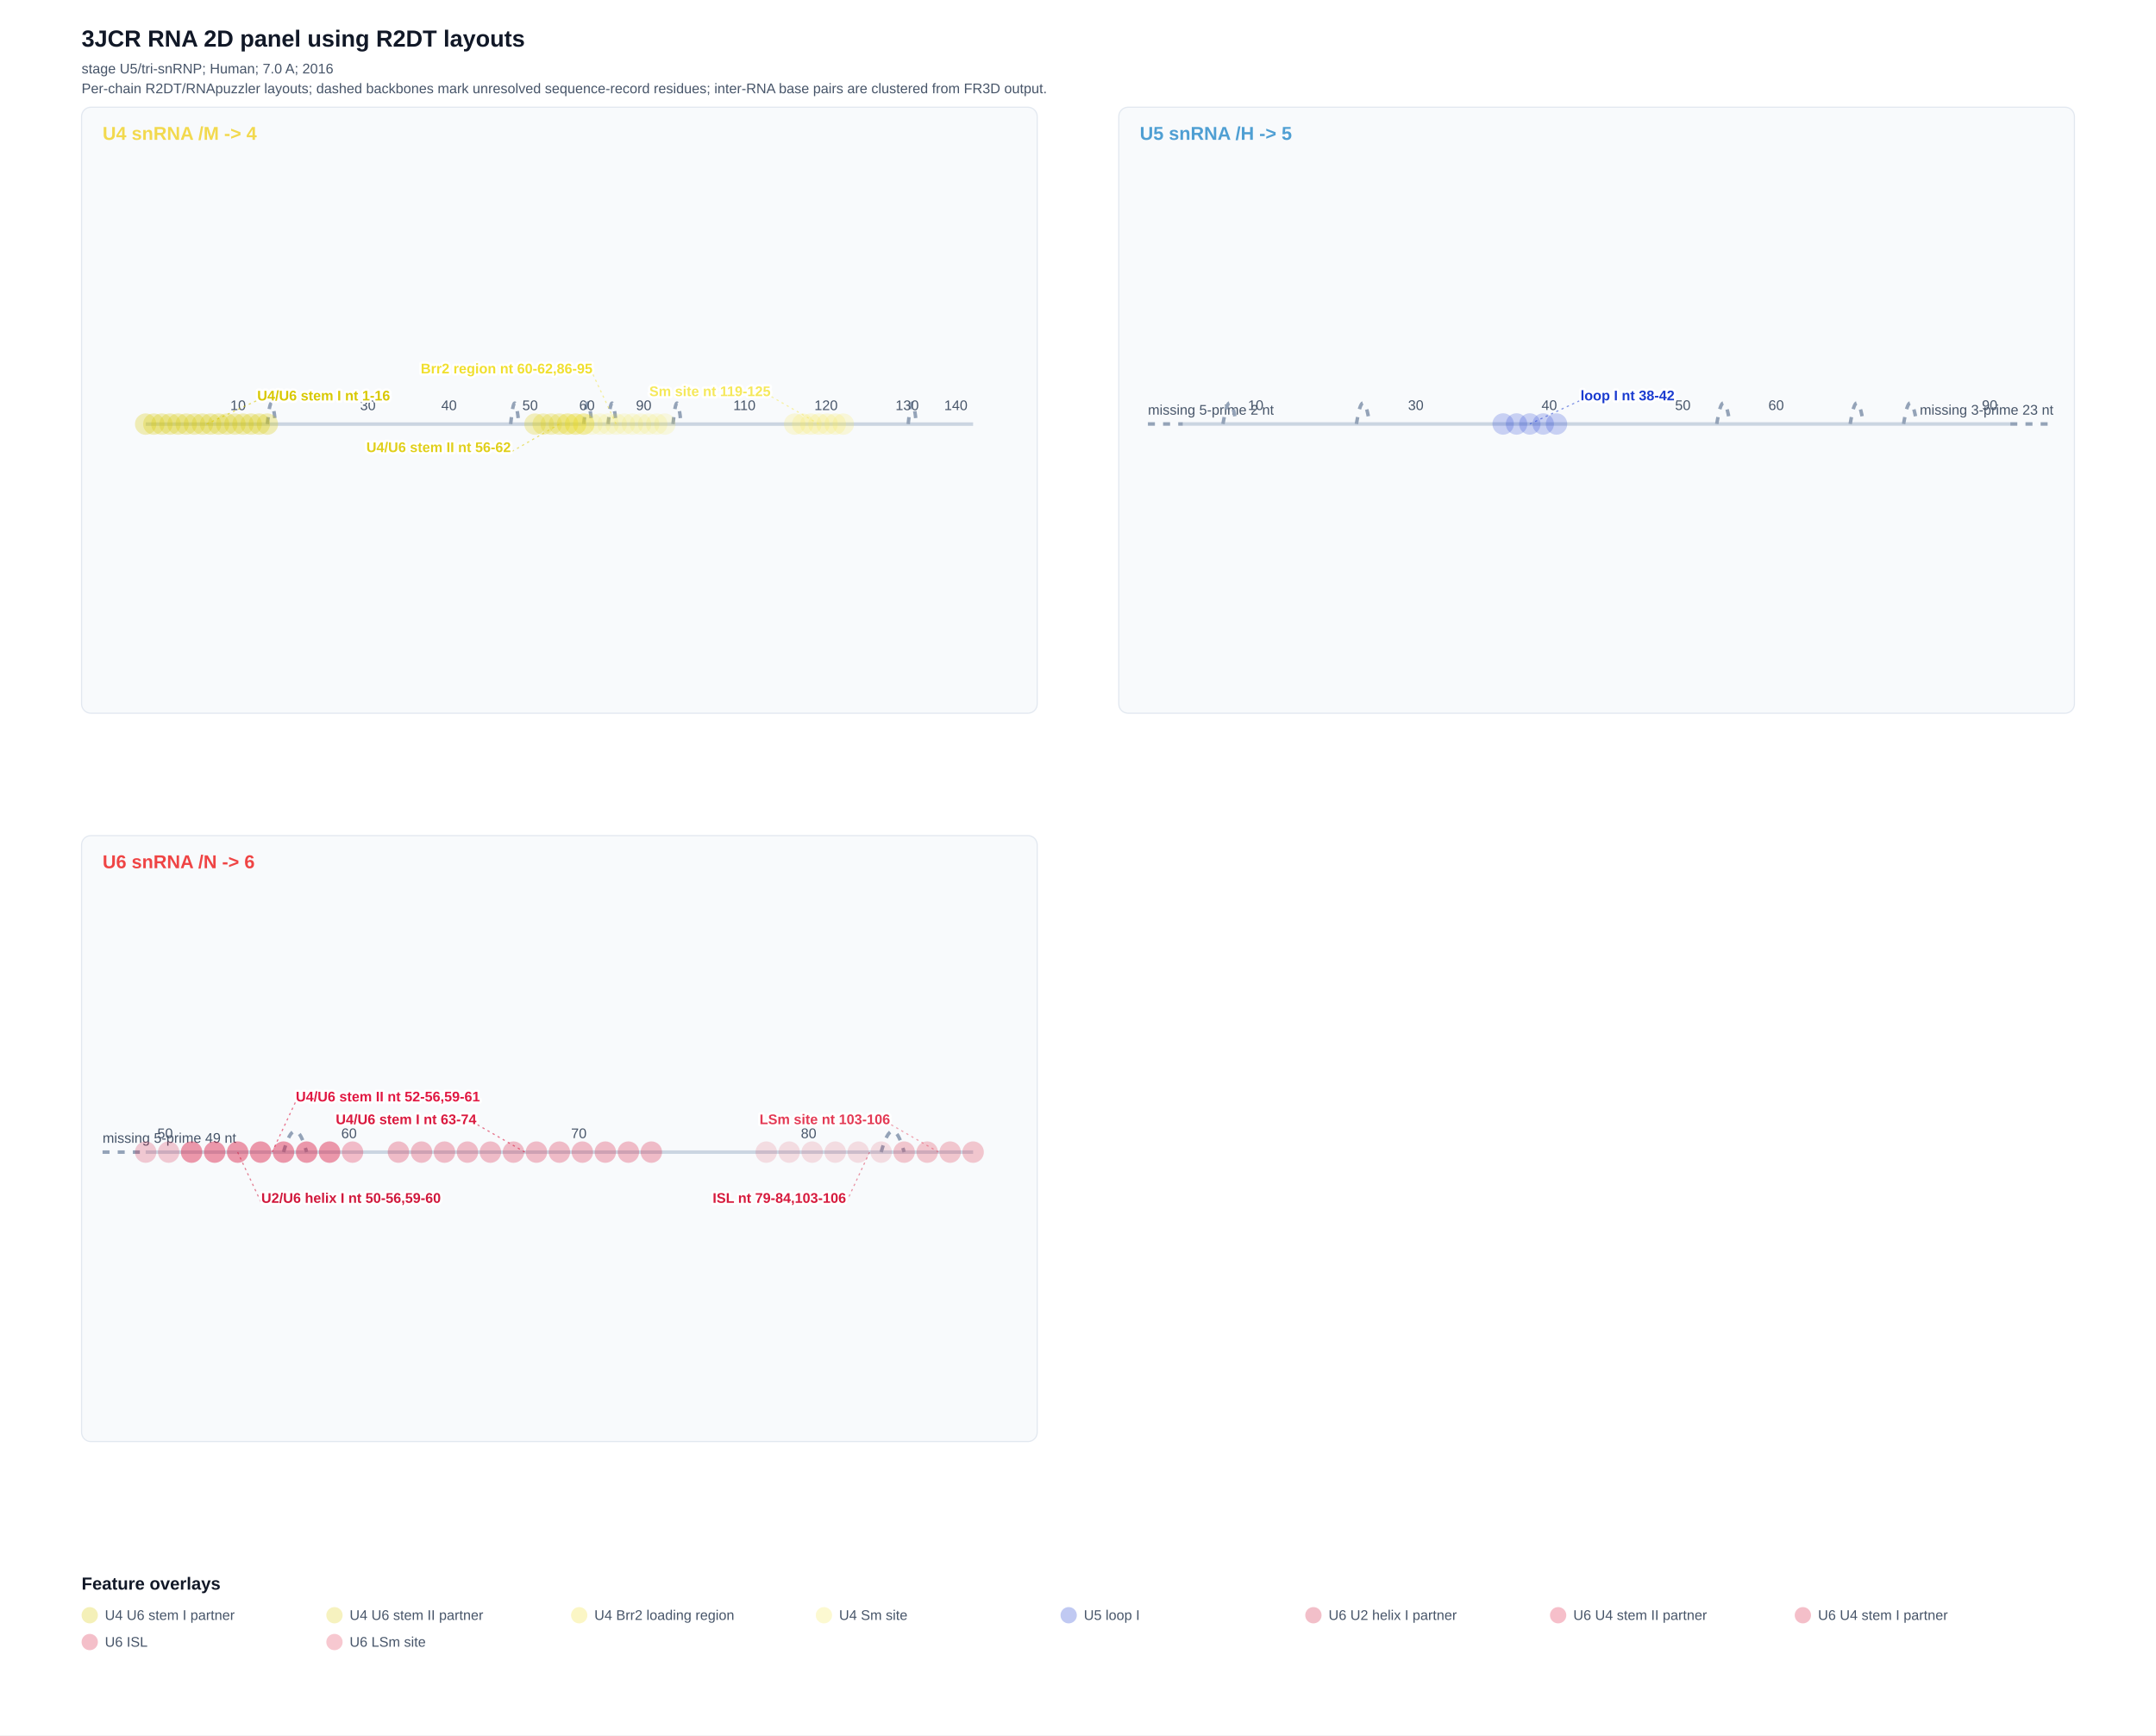
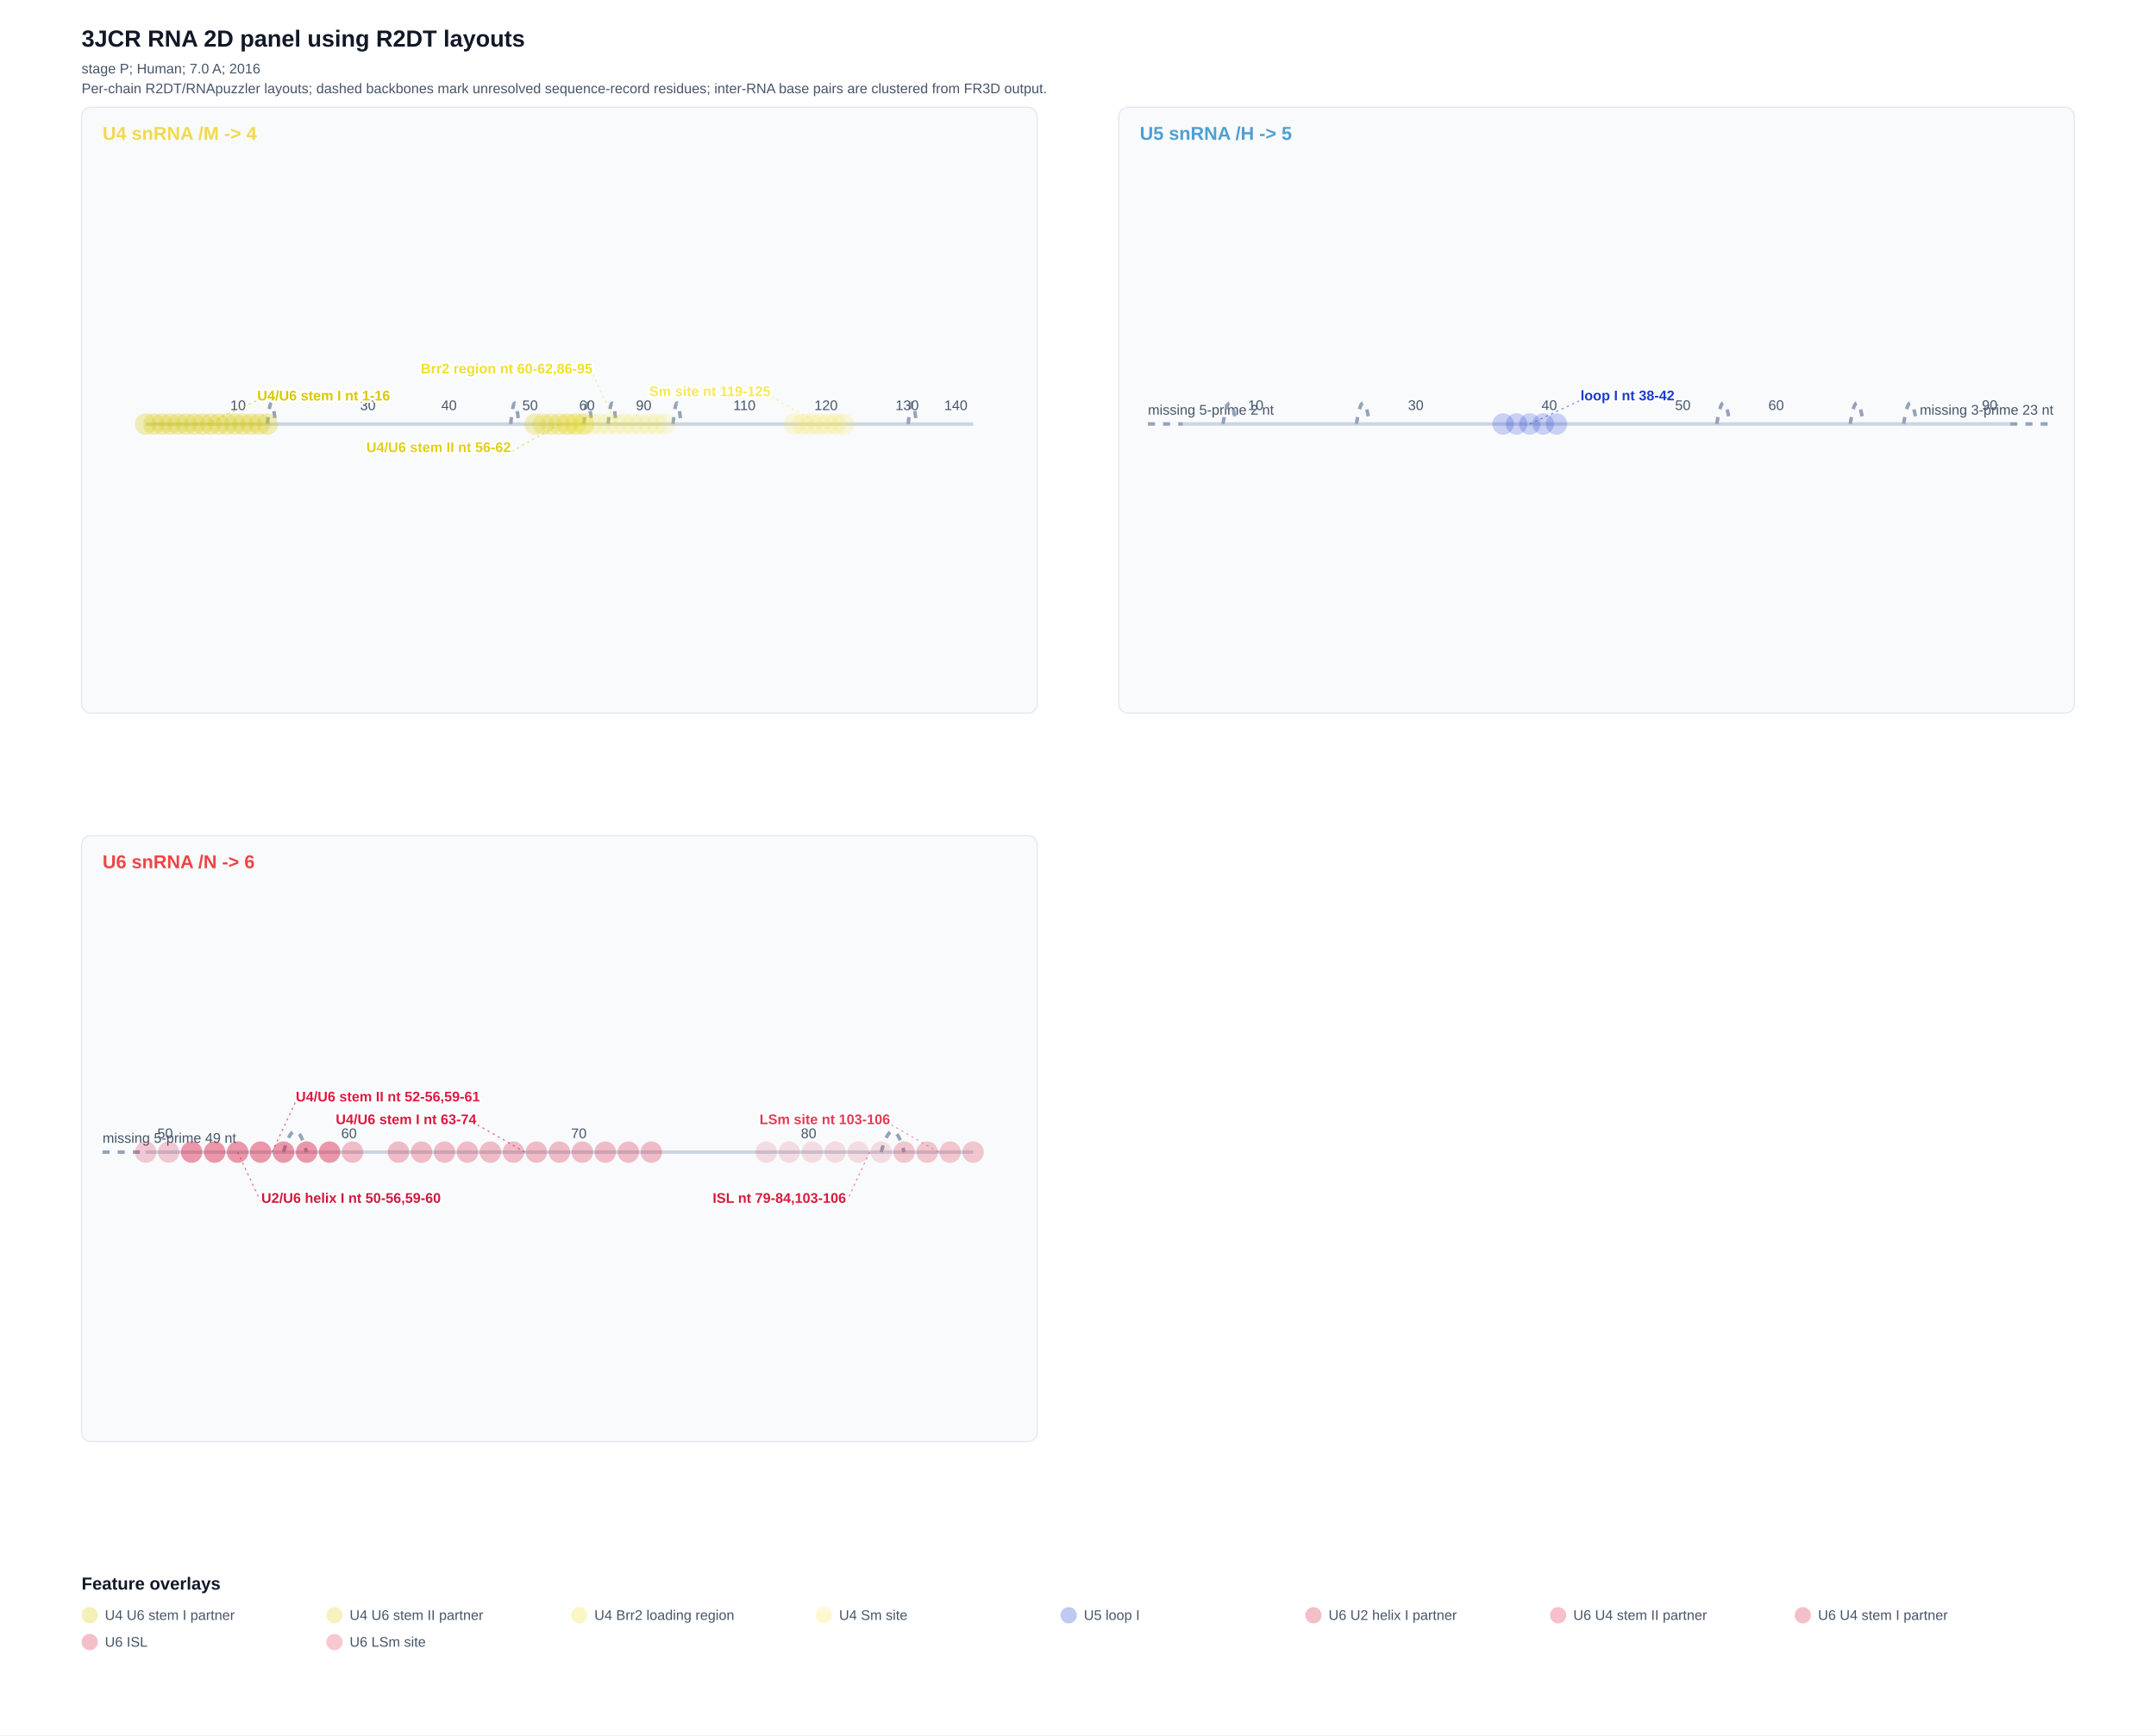
<svg xmlns="http://www.w3.org/2000/svg" width="1850" height="1489" viewBox="0 0 1850 1489">
  <style>
text{font-family:Arial,Helvetica,sans-serif} .base{font-size:12px;font-weight:700;text-anchor:middle;dominant-baseline:middle}
.label{font-size:20px;font-weight:700;fill:#111827}.small{font-size:12px;fill:#475569}.feature-label{font-size:12px;font-weight:700;paint-order:stroke;stroke:#fff;stroke-width:4px;stroke-linejoin:round}.feature-callout{stroke-width:1;stroke-dasharray:2 3;fill:none}.bp{stroke:#111827;stroke-width:1.4}.backbone{stroke:#cbd5e1;stroke-width:3;fill:none}.missing{stroke:#94a3b8;stroke-width:3;stroke-dasharray:6 7;fill:none}.inter{stroke:#64748b;stroke-dasharray:5 5;fill:none;opacity:.42}
</style>
  <rect width="100%" height="100%" fill="#ffffff" />
  <text x="70" y="40" class="label">3JCR RNA 2D panel using R2DT layouts</text>
-   <text x="70" y="63" class="small">stage U5/tri-snRNP; Human; 7.0 A; 2016</text>
+   <text x="70" y="63" class="small">stage P; Human; 7.0 A; 2016</text>
  <text x="70" y="80" class="small">Per-chain R2DT/RNApuzzler layouts; dashed backbones mark unresolved sequence-record residues; inter-RNA base pairs are clustered from FR3D output.</text>
  <rect x="70.0" y="92.0" width="820.0" height="520.0" rx="8" fill="#f8fafc" stroke="#e2e8f0" />
  <text x="88.0" y="120.0" class="label" style="font-size:16px;fill:#F2D94E">U4 snRNA /M -&gt; 4</text>
  <polyline points="125.0,363.9 132.0,363.9 138.9,363.9 145.9,363.9 152.8,363.9 159.8,363.9 166.8,363.9 173.7,363.9 180.7,363.9 187.6,363.9 194.6,363.9 201.6,363.9 208.5,363.9 215.5,363.9 222.5,363.9 229.4,363.9 236.4,363.9 243.3,363.9 250.3,363.9 257.3,363.9 264.2,363.9 271.2,363.9 278.1,363.9 285.1,363.9 292.1,363.9 299.0,363.9 306.0,363.9 312.9,363.9 319.9,363.9 326.9,363.9 333.8,363.9 340.8,363.9 347.7,363.9 354.7,363.9 361.7,363.9 368.6,363.9 375.6,363.9 382.5,363.9 389.5,363.9 396.5,363.9 403.4,363.9 410.4,363.9 417.4,363.9 424.3,363.9 431.3,363.9 438.2,363.9 445.2,363.9 452.2,363.9 459.1,363.9 466.1,363.9 473.0,363.9 480.0,363.9 487.0,363.9 493.9,363.9 500.9,363.9 507.8,363.9 514.8,363.9 521.8,363.9 528.7,363.9 535.7,363.9 542.6,363.9 549.6,363.9 556.6,363.9 563.5,363.9 570.5,363.9 577.5,363.9 584.4,363.9 591.4,363.9 598.3,363.9 605.3,363.9 612.3,363.9 619.2,363.9 626.2,363.9 633.1,363.9 640.1,363.9 647.1,363.9 654.0,363.9 661.0,363.9 667.9,363.9 674.9,363.9 681.9,363.9 688.8,363.9 695.8,363.9 702.7,363.9 709.7,363.9 716.7,363.9 723.6,363.9 730.6,363.9 737.5,363.9 744.5,363.9 751.5,363.9 758.4,363.9 765.4,363.9 772.4,363.9 779.3,363.9 786.3,363.9 793.2,363.9 800.2,363.9 807.2,363.9 814.1,363.9 821.1,363.9 828.0,363.9 835.0,363.9" class="backbone" />
  <path d="M229.4,363.9 Q232.9,327.9 236.4,363.9" class="missing" />
  <path d="M438.2,363.9 Q441.7,327.9 445.2,363.9" class="missing" />
  <path d="M500.9,363.9 Q504.4,327.9 507.8,363.9" class="missing" />
  <path d="M521.8,363.9 Q525.2,327.9 528.7,363.9" class="missing" />
  <path d="M577.5,363.9 Q580.9,327.9 584.4,363.9" class="missing" />
  <path d="M779.3,363.9 Q782.8,327.9 786.3,363.9" class="missing" />
  <circle cx="125.0" cy="363.9" r="9.2" fill="#d8c800" opacity="0.28" />
  <circle cx="132.0" cy="363.9" r="9.2" fill="#d8c800" opacity="0.28" />
  <circle cx="138.9" cy="363.9" r="9.2" fill="#d8c800" opacity="0.28" />
  <circle cx="145.9" cy="363.9" r="9.2" fill="#d8c800" opacity="0.28" />
  <circle cx="152.8" cy="363.9" r="9.2" fill="#d8c800" opacity="0.28" />
  <circle cx="159.8" cy="363.9" r="9.2" fill="#d8c800" opacity="0.28" />
  <circle cx="166.8" cy="363.9" r="9.2" fill="#d8c800" opacity="0.28" />
  <circle cx="173.7" cy="363.9" r="9.2" fill="#d8c800" opacity="0.28" />
  <circle cx="180.7" cy="363.9" r="9.2" fill="#d8c800" opacity="0.28" />
  <circle cx="187.6" cy="363.9" r="9.2" fill="#d8c800" opacity="0.28" />
  <circle cx="194.6" cy="363.9" r="9.2" fill="#d8c800" opacity="0.28" />
  <circle cx="201.6" cy="363.9" r="9.2" fill="#d8c800" opacity="0.28" />
  <circle cx="208.5" cy="363.9" r="9.2" fill="#d8c800" opacity="0.28" />
  <circle cx="215.5" cy="363.9" r="9.2" fill="#d8c800" opacity="0.28" />
  <circle cx="222.5" cy="363.9" r="9.2" fill="#d8c800" opacity="0.28" />
  <circle cx="229.4" cy="363.9" r="9.2" fill="#d8c800" opacity="0.28" />
  <circle cx="459.1" cy="363.9" r="9.2" fill="#e0cf1a" opacity="0.28" />
  <circle cx="466.1" cy="363.9" r="9.2" fill="#e0cf1a" opacity="0.28" />
  <circle cx="473.0" cy="363.9" r="9.2" fill="#e0cf1a" opacity="0.28" />
  <circle cx="480.0" cy="363.9" r="9.2" fill="#e0cf1a" opacity="0.28" />
  <circle cx="487.0" cy="363.9" r="9.2" fill="#e0cf1a" opacity="0.28" />
  <circle cx="493.9" cy="363.9" r="9.2" fill="#e0cf1a" opacity="0.28" />
  <circle cx="500.9" cy="363.9" r="9.2" fill="#e0cf1a" opacity="0.28" />
  <circle cx="487.0" cy="363.9" r="9.2" fill="#f0df2e" opacity="0.14" />
  <circle cx="493.9" cy="363.9" r="9.2" fill="#f0df2e" opacity="0.14" />
  <circle cx="500.9" cy="363.9" r="9.2" fill="#f0df2e" opacity="0.14" />
  <circle cx="507.8" cy="363.9" r="9.2" fill="#f0df2e" opacity="0.14" />
  <circle cx="514.8" cy="363.9" r="9.2" fill="#f0df2e" opacity="0.14" />
  <circle cx="521.8" cy="363.9" r="9.2" fill="#f0df2e" opacity="0.14" />
  <circle cx="528.7" cy="363.9" r="9.2" fill="#f0df2e" opacity="0.14" />
  <circle cx="535.7" cy="363.9" r="9.2" fill="#f0df2e" opacity="0.14" />
  <circle cx="542.6" cy="363.9" r="9.2" fill="#f0df2e" opacity="0.14" />
  <circle cx="549.6" cy="363.9" r="9.2" fill="#f0df2e" opacity="0.14" />
  <circle cx="556.6" cy="363.9" r="9.2" fill="#f0df2e" opacity="0.14" />
  <circle cx="563.5" cy="363.9" r="9.2" fill="#f0df2e" opacity="0.14" />
  <circle cx="570.5" cy="363.9" r="9.2" fill="#f0df2e" opacity="0.14" />
  <circle cx="681.9" cy="363.9" r="9.2" fill="#f5e85a" opacity="0.22" />
  <circle cx="688.8" cy="363.9" r="9.2" fill="#f5e85a" opacity="0.22" />
  <circle cx="695.8" cy="363.9" r="9.2" fill="#f5e85a" opacity="0.22" />
  <circle cx="702.7" cy="363.9" r="9.2" fill="#f5e85a" opacity="0.22" />
  <circle cx="709.7" cy="363.9" r="9.2" fill="#f5e85a" opacity="0.22" />
  <circle cx="716.7" cy="363.9" r="9.2" fill="#f5e85a" opacity="0.22" />
  <circle cx="723.6" cy="363.9" r="9.2" fill="#f5e85a" opacity="0.22" />
  <text x="125.0" y="363.9" class="base" fill="#F2D94E" />
  <text x="132.0" y="363.9" class="base" fill="#F2D94E" />
  <text x="138.9" y="363.9" class="base" fill="#F2D94E" />
  <text x="145.9" y="363.9" class="base" fill="#F2D94E" />
  <text x="152.8" y="363.9" class="base" fill="#F2D94E" />
  <text x="159.8" y="363.9" class="base" fill="#F2D94E" />
  <text x="166.8" y="363.9" class="base" fill="#F2D94E" />
  <text x="173.7" y="363.9" class="base" fill="#F2D94E" />
  <text x="180.7" y="363.9" class="base" fill="#F2D94E" />
  <text x="187.6" y="363.9" class="base" fill="#F2D94E" />
  <text x="197.6" y="351.9" class="small" fill="#94a3b8">10</text>
  <text x="194.6" y="363.9" class="base" fill="#F2D94E" />
  <text x="201.6" y="363.9" class="base" fill="#F2D94E" />
  <text x="208.5" y="363.9" class="base" fill="#F2D94E" />
  <text x="215.5" y="363.9" class="base" fill="#F2D94E" />
  <text x="222.5" y="363.9" class="base" fill="#F2D94E" />
  <text x="229.4" y="363.9" class="base" fill="#F2D94E" />
  <text x="236.4" y="363.9" class="base" fill="#F2D94E" />
  <text x="243.3" y="363.9" class="base" fill="#F2D94E" />
  <text x="250.3" y="363.9" class="base" fill="#F2D94E" />
  <text x="257.3" y="363.9" class="base" fill="#F2D94E" />
  <text x="264.2" y="363.9" class="base" fill="#F2D94E" />
  <text x="271.2" y="363.9" class="base" fill="#F2D94E" />
  <text x="278.1" y="363.9" class="base" fill="#F2D94E" />
  <text x="285.1" y="363.9" class="base" fill="#F2D94E" />
  <text x="292.1" y="363.9" class="base" fill="#F2D94E" />
  <text x="299.0" y="363.9" class="base" fill="#F2D94E" />
  <text x="309.0" y="351.9" class="small" fill="#94a3b8">30</text>
  <text x="306.0" y="363.9" class="base" fill="#F2D94E" />
  <text x="312.9" y="363.9" class="base" fill="#F2D94E" />
  <text x="319.9" y="363.9" class="base" fill="#F2D94E" />
  <text x="326.9" y="363.9" class="base" fill="#F2D94E" />
  <text x="333.8" y="363.9" class="base" fill="#F2D94E" />
  <text x="340.8" y="363.9" class="base" fill="#F2D94E" />
  <text x="347.7" y="363.9" class="base" fill="#F2D94E" />
  <text x="354.7" y="363.9" class="base" fill="#F2D94E" />
  <text x="361.7" y="363.9" class="base" fill="#F2D94E" />
  <text x="368.6" y="363.9" class="base" fill="#F2D94E" />
  <text x="378.6" y="351.9" class="small" fill="#94a3b8">40</text>
  <text x="375.6" y="363.9" class="base" fill="#F2D94E" />
  <text x="382.5" y="363.9" class="base" fill="#F2D94E" />
  <text x="389.5" y="363.9" class="base" fill="#F2D94E" />
  <text x="396.5" y="363.9" class="base" fill="#F2D94E" />
  <text x="403.4" y="363.9" class="base" fill="#F2D94E" />
  <text x="410.4" y="363.9" class="base" fill="#F2D94E" />
  <text x="417.4" y="363.9" class="base" fill="#F2D94E" />
  <text x="424.3" y="363.9" class="base" fill="#F2D94E" />
  <text x="431.3" y="363.9" class="base" fill="#F2D94E" />
  <text x="438.2" y="363.9" class="base" fill="#F2D94E" />
  <text x="448.2" y="351.9" class="small" fill="#94a3b8">50</text>
  <text x="445.2" y="363.9" class="base" fill="#F2D94E" />
  <text x="452.2" y="363.9" class="base" fill="#F2D94E" />
  <text x="459.1" y="363.9" class="base" fill="#F2D94E" />
  <text x="466.1" y="363.9" class="base" fill="#F2D94E" />
  <text x="473.0" y="363.9" class="base" fill="#F2D94E" />
  <text x="480.0" y="363.9" class="base" fill="#F2D94E" />
  <text x="487.0" y="363.9" class="base" fill="#F2D94E" />
  <text x="497.0" y="351.9" class="small" fill="#94a3b8">60</text>
  <text x="493.9" y="363.9" class="base" fill="#F2D94E" />
  <text x="500.9" y="363.9" class="base" fill="#F2D94E" />
  <text x="507.8" y="363.9" class="base" fill="#F2D94E" />
  <text x="514.8" y="363.9" class="base" fill="#F2D94E" />
  <text x="521.8" y="363.9" class="base" fill="#F2D94E" />
  <text x="528.7" y="363.9" class="base" fill="#F2D94E" />
  <text x="535.7" y="363.9" class="base" fill="#F2D94E" />
  <text x="545.7" y="351.9" class="small" fill="#94a3b8">90</text>
  <text x="542.6" y="363.9" class="base" fill="#F2D94E" />
  <text x="549.6" y="363.9" class="base" fill="#F2D94E" />
  <text x="556.6" y="363.9" class="base" fill="#F2D94E" />
  <text x="563.5" y="363.9" class="base" fill="#F2D94E" />
  <text x="570.5" y="363.9" class="base" fill="#F2D94E" />
  <text x="577.5" y="363.9" class="base" fill="#F2D94E" />
  <text x="584.4" y="363.9" class="base" fill="#F2D94E" />
  <text x="591.4" y="363.9" class="base" fill="#F2D94E" />
  <text x="598.3" y="363.9" class="base" fill="#F2D94E" />
  <text x="605.3" y="363.9" class="base" fill="#F2D94E" />
  <text x="612.3" y="363.9" class="base" fill="#F2D94E" />
  <text x="619.2" y="363.9" class="base" fill="#F2D94E" />
  <text x="629.2" y="351.9" class="small" fill="#94a3b8">110</text>
  <text x="626.2" y="363.9" class="base" fill="#F2D94E" />
  <text x="633.1" y="363.9" class="base" fill="#F2D94E" />
  <text x="640.1" y="363.9" class="base" fill="#F2D94E" />
  <text x="647.1" y="363.9" class="base" fill="#F2D94E" />
  <text x="654.0" y="363.9" class="base" fill="#F2D94E" />
  <text x="661.0" y="363.9" class="base" fill="#F2D94E" />
  <text x="667.9" y="363.9" class="base" fill="#F2D94E" />
  <text x="674.9" y="363.9" class="base" fill="#F2D94E" />
  <text x="681.9" y="363.9" class="base" fill="#F2D94E" />
  <text x="688.8" y="363.9" class="base" fill="#F2D94E" />
  <text x="698.8" y="351.9" class="small" fill="#94a3b8">120</text>
  <text x="695.8" y="363.9" class="base" fill="#F2D94E" />
  <text x="702.7" y="363.9" class="base" fill="#F2D94E" />
  <text x="709.7" y="363.9" class="base" fill="#F2D94E" />
  <text x="716.7" y="363.9" class="base" fill="#F2D94E" />
  <text x="723.6" y="363.9" class="base" fill="#F2D94E" />
  <text x="730.6" y="363.9" class="base" fill="#F2D94E" />
  <text x="737.5" y="363.9" class="base" fill="#F2D94E" />
  <text x="744.5" y="363.9" class="base" fill="#F2D94E" />
  <text x="751.5" y="363.9" class="base" fill="#F2D94E" />
  <text x="758.4" y="363.9" class="base" fill="#F2D94E" />
  <text x="768.4" y="351.9" class="small" fill="#94a3b8">130</text>
  <text x="765.4" y="363.9" class="base" fill="#F2D94E" />
  <text x="772.4" y="363.9" class="base" fill="#F2D94E" />
  <text x="779.3" y="363.9" class="base" fill="#F2D94E" />
  <text x="786.3" y="363.9" class="base" fill="#F2D94E" />
  <text x="793.2" y="363.9" class="base" fill="#F2D94E" />
  <text x="800.2" y="363.9" class="base" fill="#F2D94E" />
  <text x="810.2" y="351.9" class="small" fill="#94a3b8">140</text>
  <text x="807.2" y="363.9" class="base" fill="#F2D94E" />
  <text x="814.1" y="363.9" class="base" fill="#F2D94E" />
  <text x="821.1" y="363.9" class="base" fill="#F2D94E" />
  <text x="828.0" y="363.9" class="base" fill="#F2D94E" />
  <text x="835.0" y="363.9" class="base" fill="#F2D94E" />
  <path d="M177.2,363.9 L220.7,343.6" class="feature-callout" stroke="#d8c800" opacity="0.60" />
  <text x="220.7" y="343.6" class="feature-label" text-anchor="start" fill="#d8c800">U4/U6 stem I nt 1-16</text>
  <path d="M480.0,363.9 L438.4,387.9" class="feature-callout" stroke="#e0cf1a" opacity="0.60" />
  <text x="438.4" y="387.9" class="feature-label" text-anchor="end" fill="#e0cf1a">U4/U6 stem II nt 56-62</text>
  <path d="M528.7,363.9 L508.4,320.4" class="feature-callout" stroke="#f0df2e" opacity="0.46" />
  <text x="508.4" y="320.4" class="feature-label" text-anchor="end" fill="#f0df2e">Brr2 region nt 60-62,86-95</text>
  <path d="M702.7,363.9 L661.2,339.9" class="feature-callout" stroke="#f5e85a" opacity="0.54" />
  <text x="661.2" y="339.9" class="feature-label" text-anchor="end" fill="#f5e85a">Sm site nt 119-125</text>
  <rect x="960.0" y="92.0" width="820.0" height="520.0" rx="8" fill="#f8fafc" stroke="#e2e8f0" />
  <text x="978.0" y="120.0" class="label" style="font-size:16px;fill:#4F9FD3">U5 snRNA /H -&gt; 5</text>
  <polyline points="1015.0,363.8 1026.5,363.8 1037.9,363.8 1049.4,363.8 1060.8,363.8 1072.3,363.8 1083.7,363.8 1095.2,363.8 1106.6,363.8 1118.1,363.8 1129.5,363.8 1141.0,363.8 1152.4,363.8 1163.9,363.8 1175.3,363.8 1186.8,363.8 1198.2,363.8 1209.7,363.8 1221.1,363.8 1232.6,363.8 1244.0,363.8 1255.5,363.8 1266.9,363.8 1278.4,363.8 1289.8,363.8 1301.3,363.8 1312.7,363.8 1324.2,363.8 1335.6,363.8 1347.1,363.8 1358.5,363.8 1370.0,363.8 1381.5,363.8 1392.9,363.8 1404.4,363.8 1415.8,363.8 1427.3,363.8 1438.7,363.8 1450.2,363.8 1461.6,363.8 1473.1,363.8 1484.5,363.8 1496.0,363.8 1507.4,363.8 1518.9,363.8 1530.3,363.8 1541.8,363.8 1553.2,363.8 1564.7,363.8 1576.1,363.8 1587.6,363.8 1599.0,363.8 1610.5,363.8 1621.9,363.8 1633.4,363.8 1644.8,363.8 1656.3,363.8 1667.7,363.8 1679.2,363.8 1690.6,363.8 1702.1,363.8 1713.5,363.8 1725.0,363.8" class="backbone" />
  <path d="M985.0,363.8 L1015.0,363.8" class="missing" />
  <text x="985.0" y="355.8" text-anchor="start" class="small" fill="#64748b">missing 5-prime 2 nt</text>
  <path d="M1725.0,363.8 L1762.0,363.8" class="missing" />
  <text x="1762.0" y="355.8" text-anchor="end" class="small" fill="#64748b">missing 3-prime 23 nt</text>
  <path d="M1049.4,363.8 Q1055.1,327.8 1060.8,363.8" class="missing" />
  <path d="M1163.9,363.8 Q1169.6,327.8 1175.3,363.8" class="missing" />
  <path d="M1473.1,363.8 Q1478.8,327.8 1484.5,363.8" class="missing" />
  <path d="M1587.6,363.8 Q1593.3,327.8 1599.0,363.8" class="missing" />
  <path d="M1633.4,363.8 Q1639.1,327.8 1644.8,363.8" class="missing" />
  <circle cx="1289.8" cy="363.8" r="9.2" fill="#1b3cd0" opacity="0.22" />
  <circle cx="1301.3" cy="363.8" r="9.2" fill="#1b3cd0" opacity="0.22" />
  <circle cx="1312.7" cy="363.8" r="9.2" fill="#1b3cd0" opacity="0.22" />
  <circle cx="1324.2" cy="363.8" r="9.2" fill="#1b3cd0" opacity="0.22" />
  <circle cx="1335.6" cy="363.8" r="9.2" fill="#1b3cd0" opacity="0.22" />
  <text x="1015.0" y="363.8" class="base" fill="#4F9FD3" />
  <text x="1026.5" y="363.8" class="base" fill="#4F9FD3" />
  <text x="1037.9" y="363.8" class="base" fill="#4F9FD3" />
  <text x="1049.4" y="363.8" class="base" fill="#4F9FD3" />
  <text x="1060.8" y="363.8" class="base" fill="#4F9FD3" />
  <text x="1070.8" y="351.8" class="small" fill="#94a3b8">10</text>
  <text x="1072.3" y="363.8" class="base" fill="#4F9FD3" />
  <text x="1083.7" y="363.8" class="base" fill="#4F9FD3" />
  <text x="1095.2" y="363.8" class="base" fill="#4F9FD3" />
  <text x="1106.6" y="363.8" class="base" fill="#4F9FD3" />
  <text x="1118.1" y="363.8" class="base" fill="#4F9FD3" />
  <text x="1129.5" y="363.8" class="base" fill="#4F9FD3" />
  <text x="1141.0" y="363.8" class="base" fill="#4F9FD3" />
  <text x="1152.4" y="363.8" class="base" fill="#4F9FD3" />
  <text x="1163.9" y="363.8" class="base" fill="#4F9FD3" />
  <text x="1175.3" y="363.8" class="base" fill="#4F9FD3" />
  <text x="1186.8" y="363.8" class="base" fill="#4F9FD3" />
  <text x="1198.2" y="363.8" class="base" fill="#4F9FD3" />
  <text x="1208.2" y="351.8" class="small" fill="#94a3b8">30</text>
  <text x="1209.7" y="363.8" class="base" fill="#4F9FD3" />
  <text x="1221.1" y="363.8" class="base" fill="#4F9FD3" />
  <text x="1232.6" y="363.8" class="base" fill="#4F9FD3" />
  <text x="1244.0" y="363.8" class="base" fill="#4F9FD3" />
  <text x="1255.5" y="363.8" class="base" fill="#4F9FD3" />
  <text x="1266.9" y="363.8" class="base" fill="#4F9FD3" />
  <text x="1278.4" y="363.8" class="base" fill="#4F9FD3" />
  <text x="1289.8" y="363.8" class="base" fill="#4F9FD3" />
  <text x="1301.3" y="363.8" class="base" fill="#4F9FD3" />
  <text x="1312.7" y="363.8" class="base" fill="#4F9FD3" />
  <text x="1322.7" y="351.8" class="small" fill="#94a3b8">40</text>
  <text x="1324.2" y="363.8" class="base" fill="#4F9FD3" />
  <text x="1335.6" y="363.8" class="base" fill="#4F9FD3" />
  <text x="1347.1" y="363.8" class="base" fill="#4F9FD3" />
  <text x="1358.5" y="363.8" class="base" fill="#4F9FD3" />
  <text x="1370.0" y="363.8" class="base" fill="#4F9FD3" />
  <text x="1381.5" y="363.8" class="base" fill="#4F9FD3" />
  <text x="1392.9" y="363.8" class="base" fill="#4F9FD3" />
  <text x="1404.4" y="363.8" class="base" fill="#4F9FD3" />
  <text x="1415.8" y="363.8" class="base" fill="#4F9FD3" />
  <text x="1427.3" y="363.8" class="base" fill="#4F9FD3" />
  <text x="1437.3" y="351.8" class="small" fill="#94a3b8">50</text>
  <text x="1438.7" y="363.8" class="base" fill="#4F9FD3" />
  <text x="1450.2" y="363.8" class="base" fill="#4F9FD3" />
  <text x="1461.6" y="363.8" class="base" fill="#4F9FD3" />
  <text x="1473.1" y="363.8" class="base" fill="#4F9FD3" />
  <text x="1484.5" y="363.8" class="base" fill="#4F9FD3" />
  <text x="1496.0" y="363.8" class="base" fill="#4F9FD3" />
  <text x="1507.4" y="363.8" class="base" fill="#4F9FD3" />
  <text x="1517.4" y="351.8" class="small" fill="#94a3b8">60</text>
  <text x="1518.9" y="363.8" class="base" fill="#4F9FD3" />
  <text x="1530.3" y="363.8" class="base" fill="#4F9FD3" />
  <text x="1541.8" y="363.8" class="base" fill="#4F9FD3" />
  <text x="1553.2" y="363.8" class="base" fill="#4F9FD3" />
  <text x="1564.7" y="363.8" class="base" fill="#4F9FD3" />
  <text x="1576.1" y="363.8" class="base" fill="#4F9FD3" />
  <text x="1587.6" y="363.8" class="base" fill="#4F9FD3" />
  <text x="1599.0" y="363.8" class="base" fill="#4F9FD3" />
  <text x="1610.5" y="363.8" class="base" fill="#4F9FD3" />
  <text x="1621.9" y="363.8" class="base" fill="#4F9FD3" />
  <text x="1633.4" y="363.8" class="base" fill="#4F9FD3" />
  <text x="1644.8" y="363.8" class="base" fill="#4F9FD3" />
  <text x="1656.3" y="363.8" class="base" fill="#4F9FD3" />
  <text x="1667.7" y="363.8" class="base" fill="#4F9FD3" />
  <text x="1679.2" y="363.8" class="base" fill="#4F9FD3" />
  <text x="1690.6" y="363.8" class="base" fill="#4F9FD3" />
  <text x="1700.6" y="351.8" class="small" fill="#94a3b8">90</text>
  <text x="1702.1" y="363.8" class="base" fill="#4F9FD3" />
  <text x="1713.5" y="363.8" class="base" fill="#4F9FD3" />
  <text x="1725.0" y="363.8" class="base" fill="#4F9FD3" />
  <path d="M1312.7,363.8 L1356.2,343.5" class="feature-callout" stroke="#1b3cd0" opacity="0.54" />
  <text x="1356.2" y="343.5" class="feature-label" text-anchor="start" fill="#1b3cd0">loop I nt 38-42</text>
  <rect x="70.0" y="717.0" width="820.0" height="520.0" rx="8" fill="#f8fafc" stroke="#e2e8f0" />
  <text x="88.0" y="745.0" class="label" style="font-size:16px;fill:#EF4444">U6 snRNA /N -&gt; 6</text>
  <polyline points="125.0,988.6 144.7,988.6 164.4,988.6 184.2,988.6 203.9,988.6 223.6,988.6 243.3,988.6 263.1,988.6 282.8,988.6 302.5,988.6 322.2,988.6 341.9,988.6 361.7,988.6 381.4,988.6 401.1,988.6 420.8,988.6 440.6,988.6 460.3,988.6 480.0,988.6 499.7,988.6 519.4,988.6 539.2,988.6 558.9,988.6 578.6,988.6 598.3,988.6 618.1,988.6 637.8,988.6 657.5,988.6 677.2,988.6 696.9,988.6 716.7,988.6 736.4,988.6 756.1,988.6 775.8,988.6 795.6,988.6 815.3,988.6 835.0,988.6" class="backbone" />
  <path d="M88.0,988.6 L125.0,988.6" class="missing" />
  <text x="88.0" y="980.6" text-anchor="start" class="small" fill="#64748b">missing 5-prime 49 nt</text>
  <path d="M243.3,988.6 Q253.2,952.6 263.1,988.6" class="missing" />
  <path d="M756.1,988.6 Q766.0,952.6 775.8,988.6" class="missing" />
  <circle cx="125.0" cy="988.6" r="9.2" fill="#d0183c" opacity="0.22" />
  <circle cx="144.7" cy="988.6" r="9.2" fill="#d0183c" opacity="0.22" />
  <circle cx="164.4" cy="988.6" r="9.2" fill="#d0183c" opacity="0.22" />
  <circle cx="184.2" cy="988.6" r="9.2" fill="#d0183c" opacity="0.22" />
  <circle cx="203.9" cy="988.6" r="9.2" fill="#d0183c" opacity="0.22" />
  <circle cx="223.6" cy="988.6" r="9.2" fill="#d0183c" opacity="0.22" />
  <circle cx="243.3" cy="988.6" r="9.2" fill="#d0183c" opacity="0.22" />
  <circle cx="263.1" cy="988.6" r="9.2" fill="#d0183c" opacity="0.22" />
  <circle cx="282.8" cy="988.6" r="9.2" fill="#d0183c" opacity="0.22" />
  <circle cx="164.4" cy="988.6" r="9.2" fill="#e01842" opacity="0.28" />
  <circle cx="184.2" cy="988.6" r="9.2" fill="#e01842" opacity="0.28" />
  <circle cx="203.9" cy="988.6" r="9.2" fill="#e01842" opacity="0.28" />
  <circle cx="223.6" cy="988.6" r="9.2" fill="#e01842" opacity="0.28" />
  <circle cx="243.3" cy="988.6" r="9.2" fill="#e01842" opacity="0.28" />
  <circle cx="263.1" cy="988.6" r="9.2" fill="#e01842" opacity="0.28" />
  <circle cx="282.8" cy="988.6" r="9.2" fill="#e01842" opacity="0.28" />
  <circle cx="302.5" cy="988.6" r="9.2" fill="#e01842" opacity="0.28" />
  <circle cx="341.9" cy="988.6" r="9.2" fill="#d9183e" opacity="0.28" />
  <circle cx="361.7" cy="988.6" r="9.2" fill="#d9183e" opacity="0.28" />
  <circle cx="381.4" cy="988.6" r="9.2" fill="#d9183e" opacity="0.28" />
  <circle cx="401.1" cy="988.6" r="9.2" fill="#d9183e" opacity="0.28" />
  <circle cx="420.8" cy="988.6" r="9.2" fill="#d9183e" opacity="0.28" />
  <circle cx="440.6" cy="988.6" r="9.2" fill="#d9183e" opacity="0.28" />
  <circle cx="460.3" cy="988.6" r="9.2" fill="#d9183e" opacity="0.28" />
  <circle cx="480.0" cy="988.6" r="9.2" fill="#d9183e" opacity="0.28" />
  <circle cx="499.7" cy="988.6" r="9.2" fill="#d9183e" opacity="0.28" />
  <circle cx="519.4" cy="988.6" r="9.2" fill="#d9183e" opacity="0.28" />
  <circle cx="539.2" cy="988.6" r="9.2" fill="#d9183e" opacity="0.28" />
  <circle cx="558.9" cy="988.6" r="9.2" fill="#d9183e" opacity="0.28" />
  <circle cx="657.5" cy="988.6" r="9.2" fill="#d61a3d" opacity="0.14" />
  <circle cx="677.2" cy="988.6" r="9.2" fill="#d61a3d" opacity="0.14" />
  <circle cx="696.9" cy="988.6" r="9.2" fill="#d61a3d" opacity="0.14" />
  <circle cx="716.7" cy="988.6" r="9.2" fill="#d61a3d" opacity="0.14" />
  <circle cx="736.4" cy="988.6" r="9.2" fill="#d61a3d" opacity="0.14" />
  <circle cx="756.1" cy="988.6" r="9.2" fill="#d61a3d" opacity="0.14" />
  <circle cx="775.8" cy="988.6" r="9.2" fill="#d61a3d" opacity="0.14" />
  <circle cx="795.6" cy="988.6" r="9.2" fill="#d61a3d" opacity="0.14" />
  <circle cx="815.3" cy="988.6" r="9.2" fill="#d61a3d" opacity="0.14" />
  <circle cx="835.0" cy="988.6" r="9.2" fill="#d61a3d" opacity="0.14" />
  <circle cx="775.8" cy="988.6" r="9.2" fill="#e33a55" opacity="0.14" />
  <circle cx="795.6" cy="988.6" r="9.2" fill="#e33a55" opacity="0.14" />
  <circle cx="815.3" cy="988.6" r="9.2" fill="#e33a55" opacity="0.14" />
  <circle cx="835.0" cy="988.6" r="9.2" fill="#e33a55" opacity="0.14" />
  <text x="125.0" y="988.6" class="base" fill="#EF4444" />
  <text x="135.0" y="976.6" class="small" fill="#94a3b8">50</text>
  <text x="144.7" y="988.6" class="base" fill="#EF4444" />
  <text x="164.4" y="988.6" class="base" fill="#EF4444" />
  <text x="184.2" y="988.6" class="base" fill="#EF4444" />
  <text x="203.9" y="988.6" class="base" fill="#EF4444" />
  <text x="223.6" y="988.6" class="base" fill="#EF4444" />
  <text x="243.3" y="988.6" class="base" fill="#EF4444" />
  <text x="263.1" y="988.6" class="base" fill="#EF4444" />
  <text x="282.8" y="988.6" class="base" fill="#EF4444" />
  <text x="292.8" y="976.6" class="small" fill="#94a3b8">60</text>
  <text x="302.5" y="988.6" class="base" fill="#EF4444" />
  <text x="322.2" y="988.6" class="base" fill="#EF4444" />
  <text x="341.9" y="988.6" class="base" fill="#EF4444" />
  <text x="361.7" y="988.6" class="base" fill="#EF4444" />
  <text x="381.4" y="988.6" class="base" fill="#EF4444" />
  <text x="401.1" y="988.6" class="base" fill="#EF4444" />
  <text x="420.8" y="988.6" class="base" fill="#EF4444" />
  <text x="440.6" y="988.6" class="base" fill="#EF4444" />
  <text x="460.3" y="988.6" class="base" fill="#EF4444" />
  <text x="480.0" y="988.6" class="base" fill="#EF4444" />
  <text x="490.0" y="976.6" class="small" fill="#94a3b8">70</text>
  <text x="499.7" y="988.6" class="base" fill="#EF4444" />
  <text x="519.4" y="988.6" class="base" fill="#EF4444" />
  <text x="539.2" y="988.6" class="base" fill="#EF4444" />
  <text x="558.9" y="988.6" class="base" fill="#EF4444" />
  <text x="578.6" y="988.6" class="base" fill="#EF4444" />
  <text x="598.3" y="988.6" class="base" fill="#EF4444" />
  <text x="618.1" y="988.6" class="base" fill="#EF4444" />
  <text x="637.8" y="988.6" class="base" fill="#EF4444" />
  <text x="657.5" y="988.6" class="base" fill="#EF4444" />
  <text x="677.2" y="988.6" class="base" fill="#EF4444" />
  <text x="687.2" y="976.6" class="small" fill="#94a3b8">80</text>
  <text x="696.9" y="988.6" class="base" fill="#EF4444" />
  <text x="716.7" y="988.6" class="base" fill="#EF4444" />
  <text x="736.4" y="988.6" class="base" fill="#EF4444" />
  <text x="756.1" y="988.6" class="base" fill="#EF4444" />
  <text x="775.8" y="988.6" class="base" fill="#EF4444" />
  <text x="795.6" y="988.6" class="base" fill="#EF4444" />
  <text x="815.3" y="988.6" class="base" fill="#EF4444" />
  <text x="835.0" y="988.6" class="base" fill="#EF4444" />
  <path d="M203.9,988.6 L224.2,1032.1" class="feature-callout" stroke="#d0183c" opacity="0.54" />
  <text x="224.2" y="1032.1" class="feature-label" text-anchor="start" fill="#d0183c">U2/U6 helix I nt 50-56,59-60</text>
  <path d="M233.5,988.6 L253.8,945.1" class="feature-callout" stroke="#e01842" opacity="0.60" />
  <text x="253.8" y="945.1" class="feature-label" text-anchor="start" fill="#e01842">U4/U6 stem II nt 52-56,59-61</text>
  <path d="M450.4,988.6 L408.8,964.6" class="feature-callout" stroke="#d9183e" opacity="0.60" />
  <text x="408.8" y="964.6" class="feature-label" text-anchor="end" fill="#d9183e">U4/U6 stem I nt 63-74</text>
  <path d="M746.2,988.6 L726.0,1032.1" class="feature-callout" stroke="#d61a3d" opacity="0.46" />
  <text x="726.0" y="1032.1" class="feature-label" text-anchor="end" fill="#d61a3d">ISL nt 79-84,103-106</text>
  <path d="M805.4,988.6 L763.8,964.6" class="feature-callout" stroke="#e33a55" opacity="0.46" />
  <text x="763.8" y="964.6" class="feature-label" text-anchor="end" fill="#e33a55">LSm site nt 103-106</text>
  <text x="70" y="1364.0" class="label" style="font-size:15px">Feature overlays</text>
  <circle cx="77.0" cy="1386.0" r="7" fill="#d8c800" opacity="0.28" />
  <text x="90.0" y="1390.0" class="small">U4 U6 stem I partner</text>
  <circle cx="287.0" cy="1386.0" r="7" fill="#e0cf1a" opacity="0.28" />
  <text x="300.0" y="1390.0" class="small">U4 U6 stem II partner</text>
  <circle cx="497.0" cy="1386.0" r="7" fill="#f0df2e" opacity="0.28" />
  <text x="510.0" y="1390.0" class="small">U4 Brr2 loading region</text>
  <circle cx="707.0" cy="1386.0" r="7" fill="#f5e85a" opacity="0.28" />
  <text x="720.0" y="1390.0" class="small">U4 Sm site</text>
  <circle cx="917.0" cy="1386.0" r="7" fill="#1b3cd0" opacity="0.28" />
  <text x="930.0" y="1390.0" class="small">U5 loop I</text>
  <circle cx="1127.0" cy="1386.0" r="7" fill="#d0183c" opacity="0.28" />
  <text x="1140.0" y="1390.0" class="small">U6 U2 helix I partner</text>
  <circle cx="1337.0" cy="1386.0" r="7" fill="#e01842" opacity="0.28" />
  <text x="1350.0" y="1390.0" class="small">U6 U4 stem II partner</text>
  <circle cx="1547.0" cy="1386.0" r="7" fill="#d9183e" opacity="0.28" />
  <text x="1560.0" y="1390.0" class="small">U6 U4 stem I partner</text>
  <circle cx="77.0" cy="1409.0" r="7" fill="#d61a3d" opacity="0.28" />
  <text x="90.0" y="1413.0" class="small">U6 ISL</text>
  <circle cx="287.0" cy="1409.0" r="7" fill="#e33a55" opacity="0.28" />
  <text x="300.0" y="1413.0" class="small">U6 LSm site</text>
</svg>
